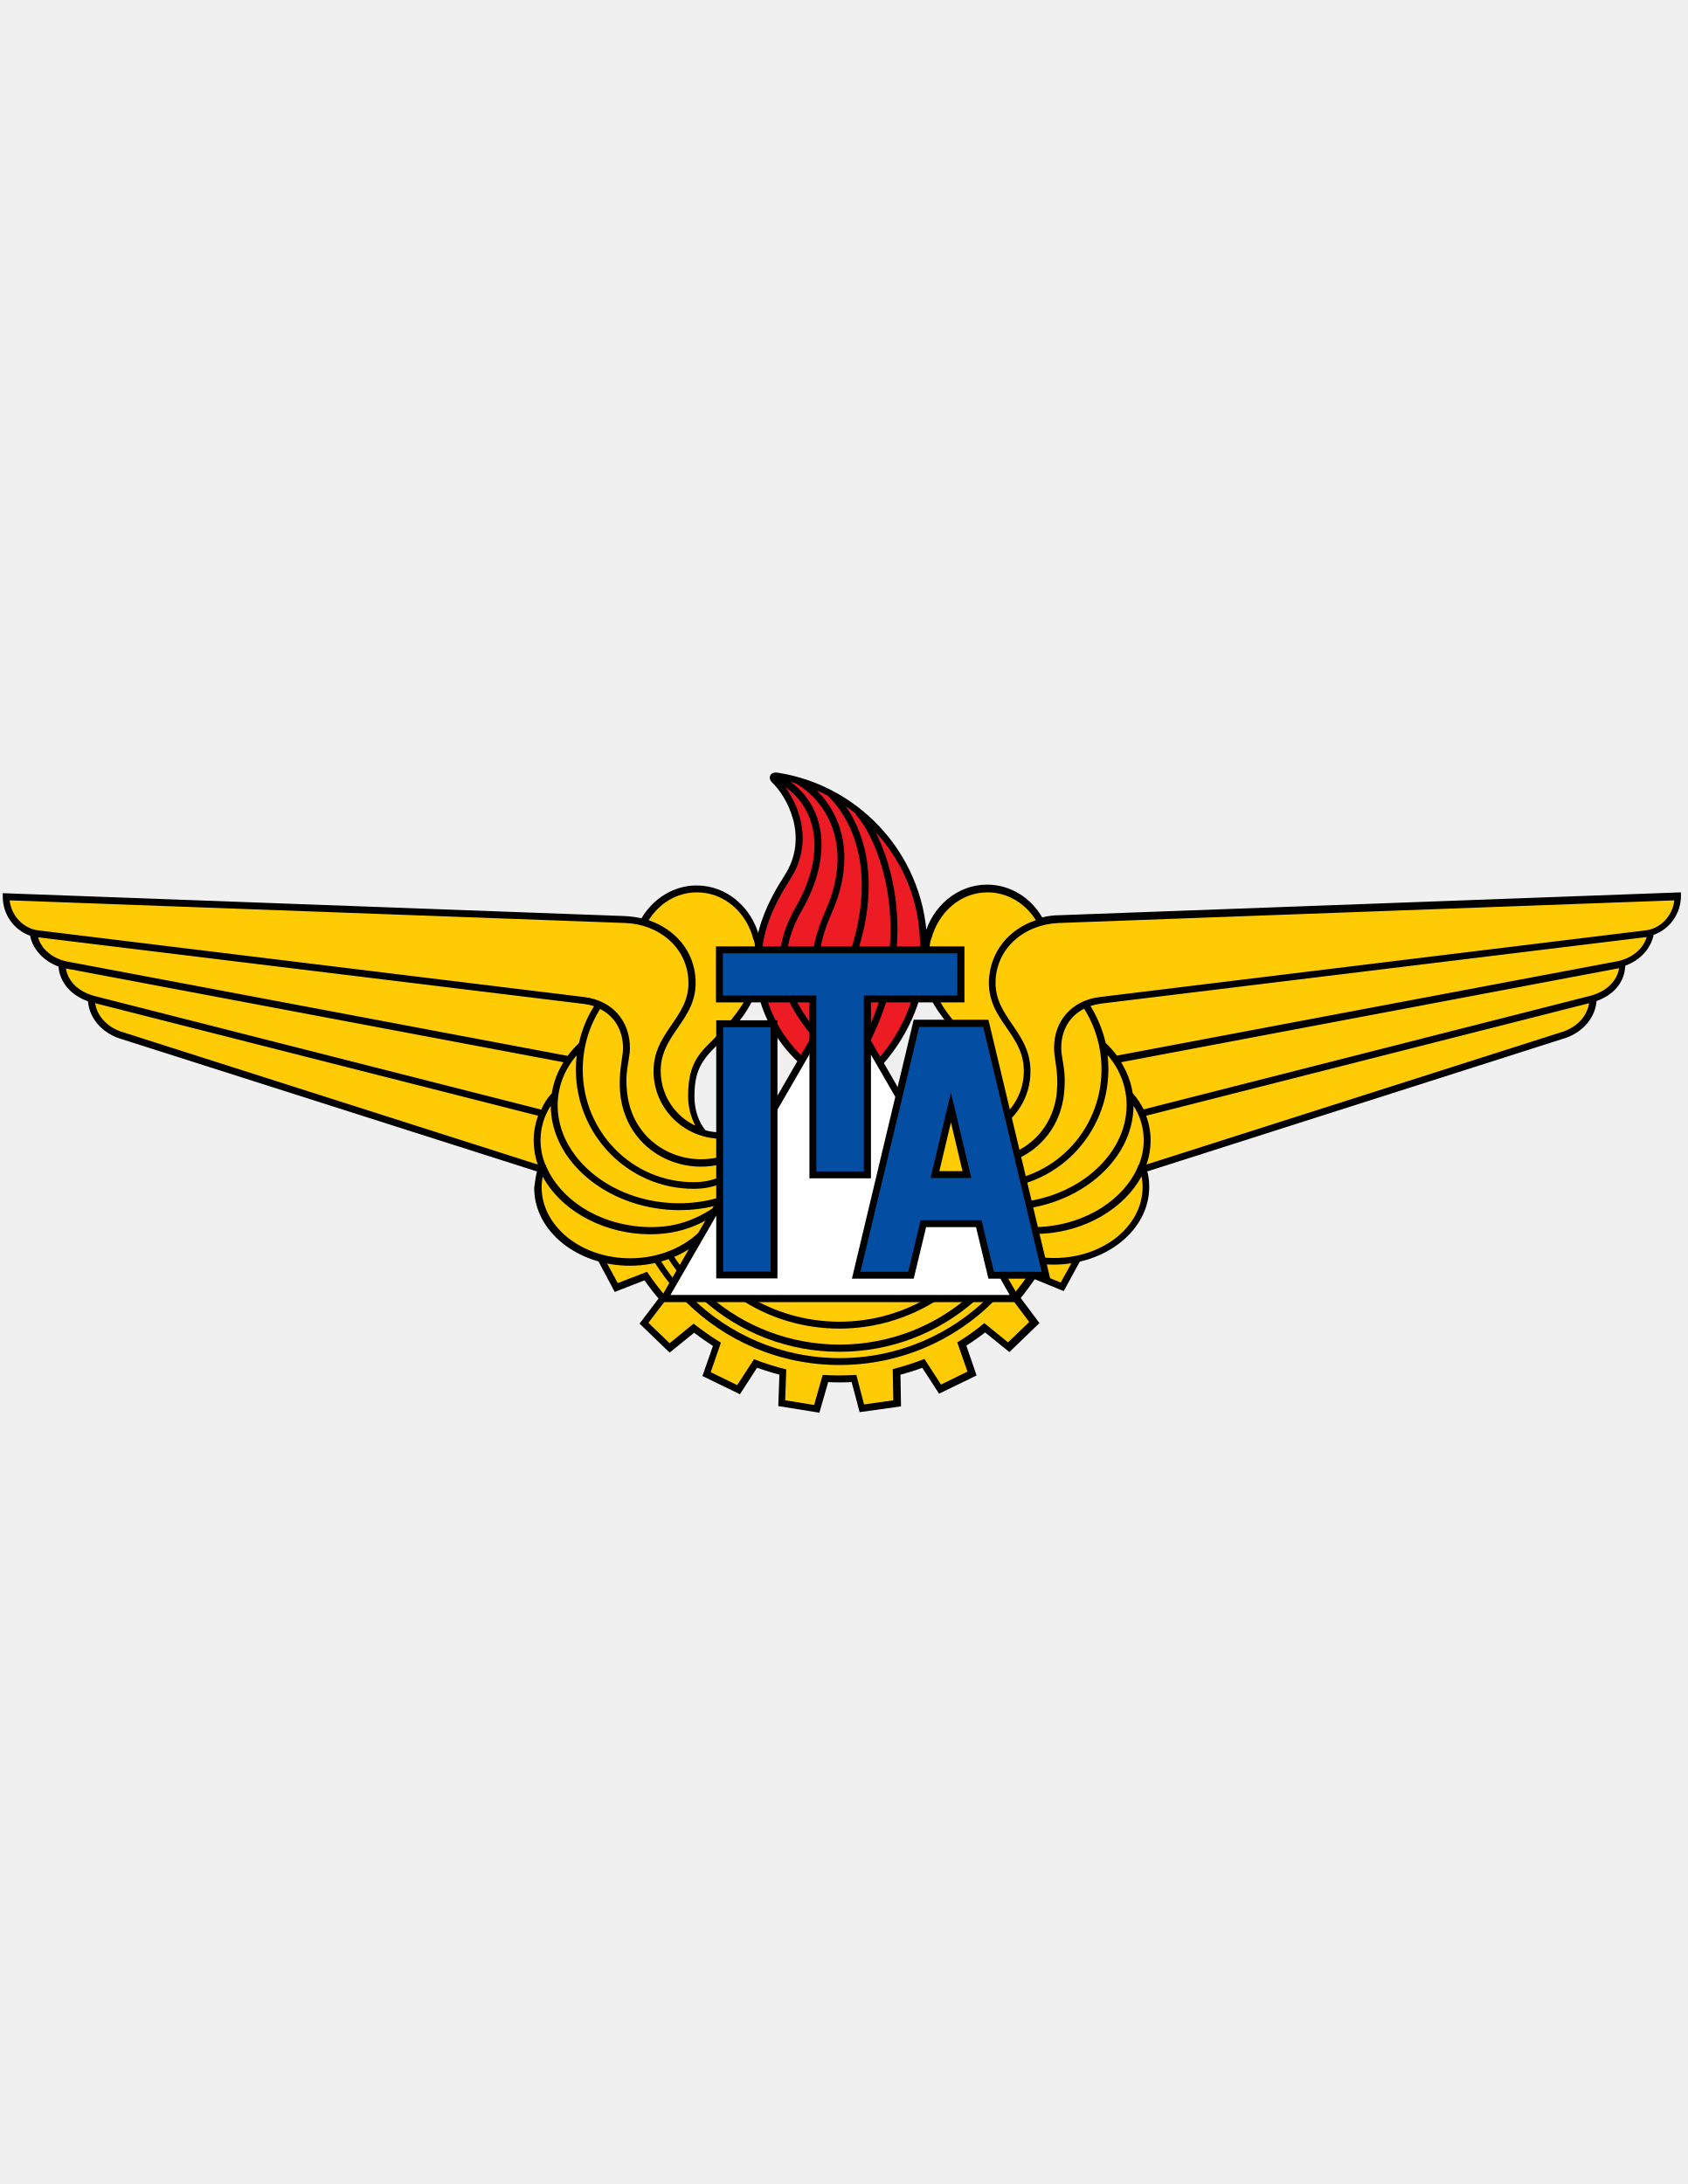
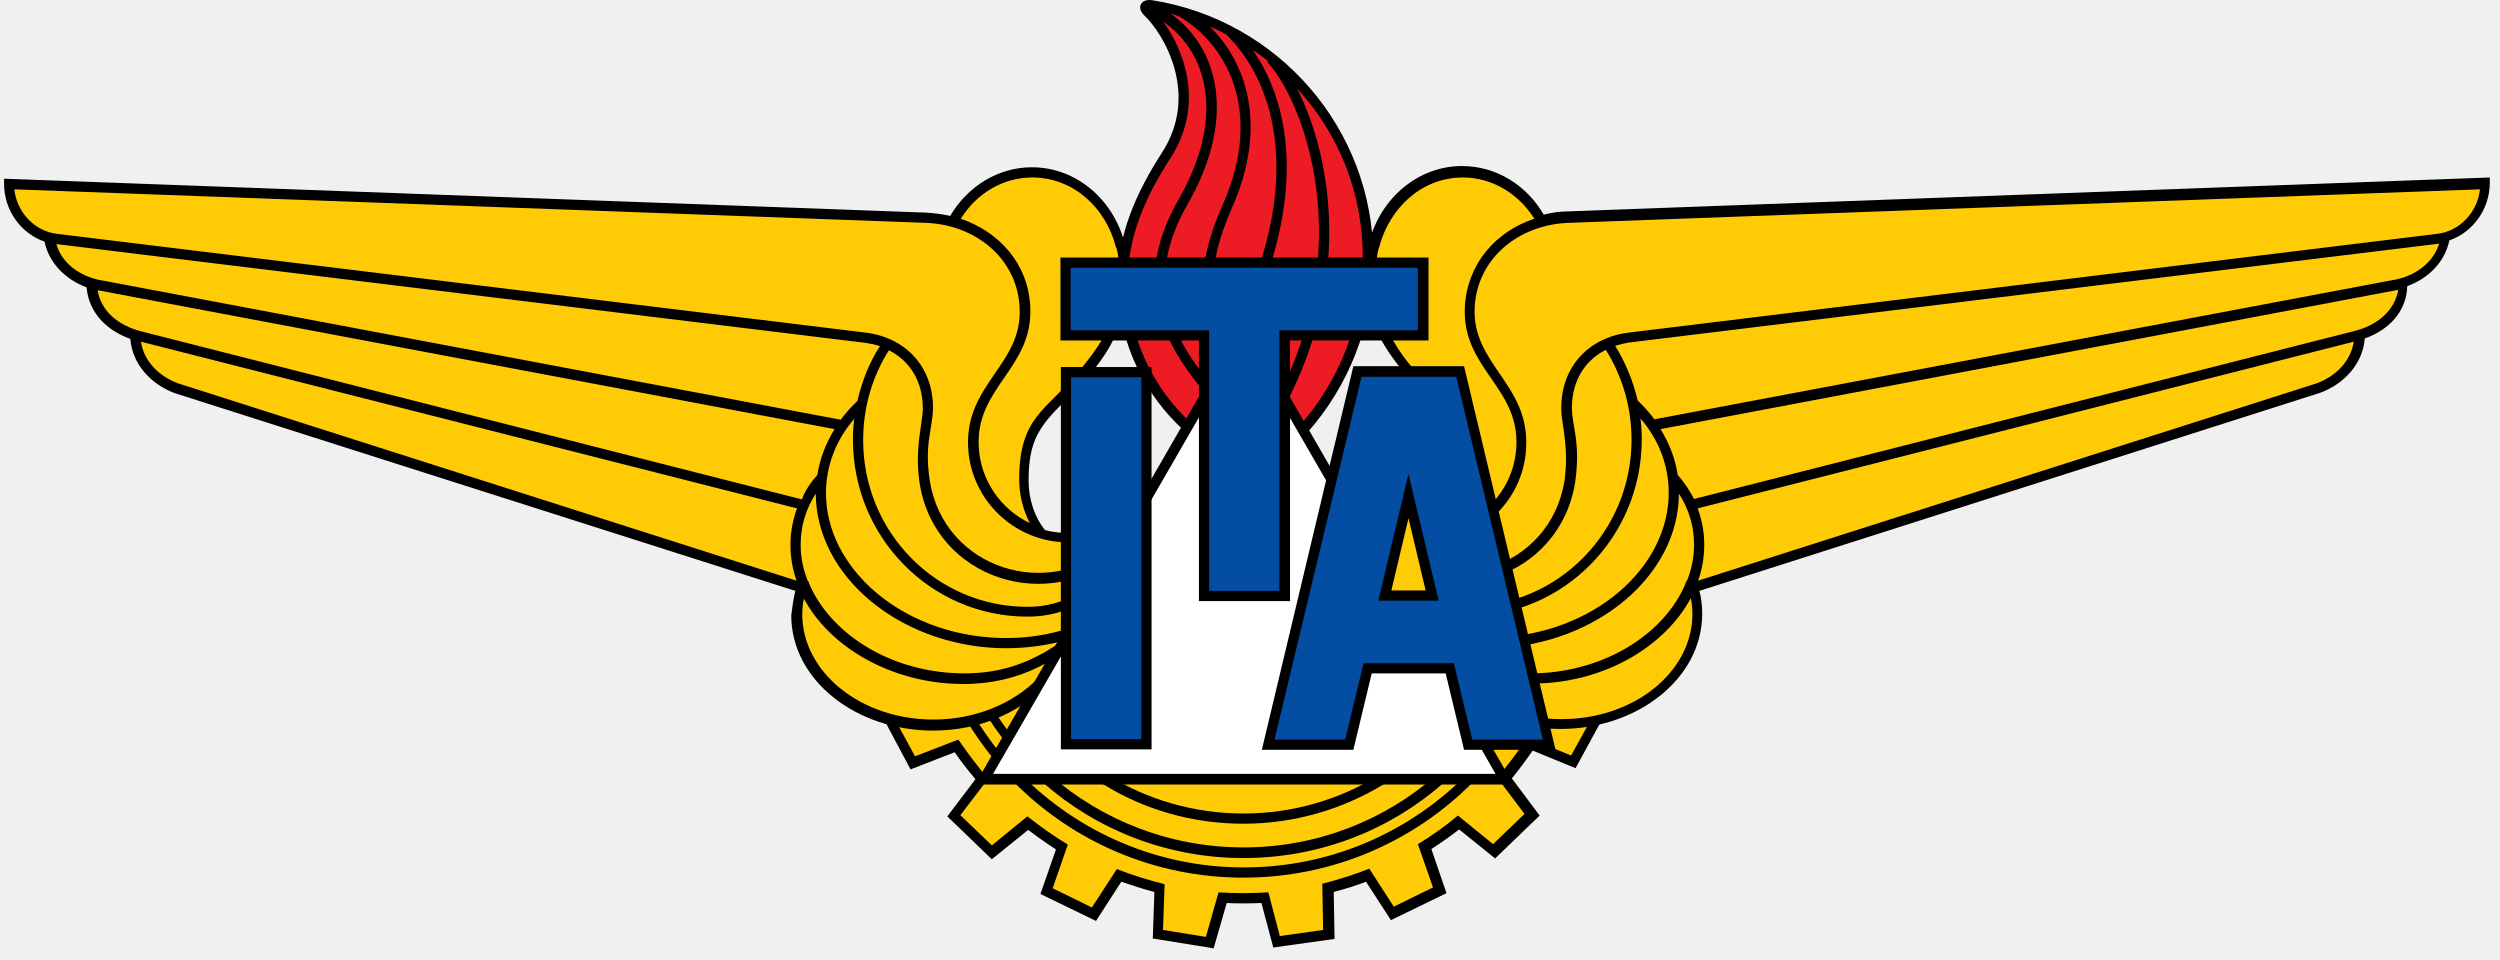
- <svg xmlns="http://www.w3.org/2000/svg" version="1.1" id="Layer_1" x="0px" y="0px" viewBox="0 0 612 792" style="enable-background:new 0 0 612 792;" xml:space="preserve">
-   <style type="text/css">
+ <svg xmlns="http://www.w3.org/2000/svg" version="1.1" id="Layer_1" x="0px" y="0px" viewBox="0 0 612 235" xml:space="preserve" width="612" height="235">
+   <defs id="defs55" />
+   <style type="text/css" id="style2">
	.st0{fill:#ED1C24;}
	.st1{fill:#FFCB05;}
	.st2{fill:#FFFFFF;}
	.st3{fill:#034EA2;}
</style>
-   <g>
-     <path class="st0" d="M290.9,384.5c-9.4-8.5-15.5-20.7-15.9-34.3c-0.4-12.1,3.6-23.3,10.6-32.1c2.7-3.4,4.6-10.1,4.4-15.9   c-0.3-7.7-3.7-14.6-9-19.4c-0.9-0.9-0.7-1.7,1-1.5c30.1,4.7,53.1,30.7,53.1,62.1c0,16-6,30.6-15.9,41.7   C307.6,398,291.3,384.8,290.9,384.5L290.9,384.5z" />
-     <path d="M286.6,283.5c11.9,8.5,16.1,25.8,4.1,46.7c-10,17.5-5.4,30.8,6.1,44.4c1.3,1.5,3.4,3.7,5.4,6.1c-9.7-25.2-9.7-35-2.8-50.6   c10.3-23.4,0.2-39.6-10.7-45.9C288,283.9,287.3,283.7,286.6,283.5L286.6,283.5z M307.4,386.8c27.2-41.8,12.2-81.3,2.9-91.4l0.2-0.2   c-1.2-1-2.5-1.9-3.8-2.8c9.1,13.1,12.7,34.5,0.4,63l-2.3-1c13.9-32.2,6.8-54.6-4.6-65.8c-1.3-0.7-2.6-1.4-4-1.9   c8.9,8.7,14.3,24.2,5.4,44.3C294.6,347.1,295,356.3,307.4,386.8L307.4,386.8z M317.5,301.8c8.8,17.2,15.4,52.4-9.6,88.7l-1-0.7h-2   c0-3.2-7.6-10.8-10-13.6c-12.2-14.4-16.9-28.8-6.4-47.2c11.6-20.2,7.1-36.1-3.8-43.6c5.2,7,10.3,20.4,1.8,33.5   c-6,9.3-10.8,19.6-10.4,31.3c0.5,13.3,6.4,25.2,15.5,33.5l-1.7,1.9c-9.6-8.7-15.9-21.2-16.3-35.2c-0.4-12.5,4.7-23.3,10.8-32.8   c9.3-14.3,0.6-29.1-4.4-33.8c-1.8-1.8-0.7-4,2-3.6c30.7,4.8,54.2,31.3,54.2,63.3c0,16.3-6.1,31.2-16.2,42.6l-1.9-1.7   c9.7-10.9,15.5-25.2,15.5-40.9C333.7,327.3,327.6,312.7,317.5,301.8L317.5,301.8z" />
-     <path class="st1" d="M391.4,455.4l-6.2,11.3l-10.4-4.2c-1.9,2.9-4,5.7-6.3,8.3l6.8,9l-9.3,9l-8.7-7.1c-2.7,2.1-5.4,4.1-8.3,5.9   l3.7,10.7l-11.6,5.7l-6.1-9.4c-3.2,1.2-6.4,2.3-9.7,3.1l0.2,11.4l-12.8,1.8l-2.9-10.8c-1.8,0.1-3.6,0.2-5.5,0.2   c-1.7,0-3.3,0-4.9-0.1l-3.1,11l-12.7-2l0.4-11.3c-3.4-0.8-6.7-1.9-9.9-3.1l-6.1,9.5l-11.6-5.6l3.7-10.8c-2.9-1.8-5.7-3.7-8.3-5.9   L243,489l-9.3-9l6.8-9c-2.2-2.6-4.3-5.3-6.2-8.1l-10.7,4.1l-6.1-11.4l16.8-23.7l139.5-0.2L391.4,455.4L391.4,455.4z" />
-     <path class="st1" d="M335.6,346.5c0-3.3,0.3-5.3,0.8-6.5c2.6-10.2,11.3-17.6,21.5-17.6c8.3,0,15.5,4.9,19.4,12.1   c2.1-0.6,4.4-0.9,6.7-1l224.3-8.2c0,6.3-4.5,11.9-10.4,13.2l0.6,0c-0.9,5.8-5.6,10-11.6,11.4l-1.2,0.2c1.6-0.2,2.4-0.3,2.4-0.3   c-0.2,6.3-4.9,10.7-11,12.5c0.2,0,0.3,0,0.3,0c-0.1,5.9-4.3,10.8-10.1,13L414.5,424c0.6,2.1,1,4.2,1,6.5c0,14.9-15,26.9-33.4,26.9   c-10.7,0-20.3-4.1-26.4-10.4c-6.1-5.9-12.8-7.7-20.1-5.5v-32.4l0-0.7c0.6-0.2,1.7,0,3.5,0.9c2.7,1.3,5.7,2.1,8.9,2.3   c2.6,0.1,5.1-0.2,7.5-0.8c2.8-3.3,4.5-8,4.5-13.3c0-14.8-7-16.8-14.2-25.5c-7.4-9-10.1-14.4-10.2-25.2L335.6,346.5L335.6,346.5z" />
-     <path d="M358.7,408.2c7-3.4,12.1-10.4,12.5-18.7c0.8-14.6-13.4-19.1-12.6-34.3c0.6-10.5,7.6-18.4,17-21.5   c-3.8-6.1-10.3-10.1-17.5-10.1c-10.1,0-17.9,7.5-20.4,16.8c-0.7,1.6-0.8,4.6-0.8,6.1l0,0.3c0.1,13.7,6,21,15,29.9   c6.6,6.5,9.3,10.8,9.3,20.8C361.2,401.5,360.3,405.2,358.7,408.2L358.7,408.2z M347.9,412.9c-4.8-0.3-6.8-1.8-11-3.1l0,1.9   c0.5,0.6,1,1.4,1.6,1.9c15.2,13.5,41,6,44.5-15.8c0.7-5.3,0.3-9.2-0.5-14.3c-0.2-1.2-0.3-2.3-0.3-3.5c0-9.9,6.5-17.1,16.3-18.4   l198.1-24.2c5.5-0.6,9.9-5.3,10.5-10.9l-223,8.2c-12.3,0.4-22.5,8.7-23.1,20.7c-0.7,14,13.4,18.7,12.6,34.3   C373,403.2,361.4,413.6,347.9,412.9L347.9,412.9z M415.7,422.3L567.1,374c4.9-1.8,8.4-5.6,9.1-10.2l-160.6,40.8   c1,2.8,1.6,5.7,1.6,8.9C417.2,416.5,416.7,419.5,415.7,422.3L415.7,422.3z M578.9,363c-0.5,6.2-5,11.1-10.9,13.3L416,424.8   c0.5,1.8,0.7,3.7,0.7,5.6c0,15.8-15.8,28.2-34.7,28.2c-11,0-20.9-4.2-27.3-10.8c-6.3-6.1-12.2-7.2-20.5-4.7l0-30.7l0-5   c2.1-0.7,3.2-0.3,5.3,0.7c2.5,1.2,5.4,2,8.4,2.1c2.3,0.1,4.6-0.1,6.7-0.7c2.4-3,4-7.4,4-12.2c0-14.2-6.4-15.7-13.9-24.7   c-7.6-9.2-10.4-14.9-10.4-26l0-0.3c0-3.2,0.3-5.5,0.9-7c2.8-10.6,11.9-18.5,22.7-18.5c8.5,0,15.9,4.8,20,11.9c1.9-0.5,4-0.8,6-0.8   l225.6-8.3v1.3c0,6.4-4.1,12.1-9.9,14.1c-1.1,5.3-5.1,9.3-10.3,11.2C589.1,356.6,584.6,361,578.9,363L578.9,363z M411,401   c-0.1,20.1-20.2,36.8-44.5,37.8c-5.6,0.2-10.9-0.4-15.8-1.7c7.7,5.4,15.8,8.5,27,7.8c16.2-1,29.8-10,34.8-21.6l0.2-0.4l-0.1-0.3   l0.3-0.1c1.2-2.9,1.8-5.9,1.8-9C414.7,408.9,413.4,404.7,411,401L411,401z M406.5,385.2c2.1,3.4,3.6,7.2,4.2,11.2   c1.6,1.8,2.9,3.8,4,5.9l161.6-41.1c5.7-1.4,9.9-5,10.8-10.1L406.5,385.2L406.5,385.2z M395.4,364.8c2.5,4.1,4.4,8.6,5.5,13.4   c1.5,1.4,2.9,3,4.1,4.6l181.9-34.3c5-1.2,8.9-4.4,10.2-8.7l-198.3,24.2C397.6,364.2,396.5,364.5,395.4,364.8L395.4,364.8z    M343.8,424.2c7.4,3.5,10.9,4.4,15.4,4.4c22.2,0,40.2-18.3,40.2-40.8c0-8.1-2.3-15.6-6.3-22c-5.2,2.6-8.3,7.7-8.3,14.2   c0,2.3,0.6,4.6,0.9,6.9c0.4,2.8,0.6,6.4-0.1,11.3c-3.8,23.8-32.1,32.2-48.6,17.4l0,24.4c7.2-1.6,13.8,0.5,19.7,6.2   c5.9,6.1,15.1,10,25.5,10c18,0,32.1-11.7,32.1-25.7c0-1.3-0.1-2.6-0.4-3.9c-6.2,11.5-20.1,19.9-35.9,20.8   c-15.1,0.9-24.9-4.7-34.8-13.1c-1-0.5-2-1-2.9-1.5l1.2-2.2c7,3.9,15.6,6,25,5.6c23.5-0.9,42-17,42-35.4c0-6.8-2.5-13.1-6.9-18.2   c0.2,1.7,0.3,3.4,0.3,5.1c0,23.9-19.1,43.3-42.7,43.3c-5,0-8.9-1-16.5-4.6L343.8,424.2L343.8,424.2z" />
-     <path class="st1" d="M275.1,346.5c0-3.3-0.3-5.3-0.8-6.5c-2.6-10.2-11.3-17.6-21.5-17.6c-8.3,0-15.5,4.9-19.4,12.1   c-2.1-0.6-4.4-0.9-6.7-1L2.3,325.2c0,6.3,4.5,11.9,10.4,13.2l-0.6,0c0.9,5.8,5.6,10,11.6,11.4l1.2,0.2c-1.6-0.2-2.4-0.3-2.4-0.3   c0.2,6.3,4.9,10.7,11,12.5c-0.2,0-0.3,0-0.3,0c0.1,5.9,4.3,10.8,10.1,13L196.2,424c-0.6,2.1-1,4.2-1,6.5c0,14.9,15,26.9,33.4,26.9   c10.7,0,20.3-4.1,26.4-10.4c6.1-5.9,12.8-7.7,20.1-5.5v-32.4l0-0.7c-0.6-0.2-1.7,0-3.5,0.9c-2.7,1.3-5.7,2.1-8.9,2.3   c-2.6,0.1-5.1-0.2-7.5-0.8c-2.8-3.3-4.5-8-4.5-13.3c0-14.8,7-16.8,14.2-25.5c7.4-9,10.1-14.4,10.2-25.2L275.1,346.5L275.1,346.5z" />
-     <path d="M262.8,412.9c-13.5,0.7-25.1-9.7-25.8-23.2c-0.8-15.6,13.4-20.3,12.6-34.3c-0.6-12-10.8-20.3-23.1-20.7l-223-8.2   c0.6,5.6,5,10.3,10.5,10.9l198.1,24.2c9.8,1.3,16.3,8.5,16.3,18.4c0,2.4-0.6,4.8-0.9,7.2c-0.4,2.6-0.6,5.9,0.1,10.6   c3.5,21.8,29.3,29.4,44.5,15.8c0,0,0.2-0.1,0.4-0.4c0.3-0.3,0.7-0.8,1.2-1.5l0-1.9C269.7,411.1,267.6,412.6,262.8,412.9   L262.8,412.9z M235.2,333.7c9.4,3.2,16.5,11,17,21.5c0.8,15.1-13.4,19.7-12.6,34.3c0.4,8.3,5.5,15.4,12.5,18.7   c-1.6-3.1-2.6-6.8-2.6-10.7c0-15.3,6.6-16.8,14.5-26.3c7.3-8.8,9.8-14,9.9-24.4l0-0.3c0-1.5,0-4.5-0.8-6.1   c-2.4-9.3-10.3-16.8-20.4-16.8C245.4,323.6,239,327.6,235.2,333.7L235.2,333.7z M194.7,424.8L42.8,376.4   c-5.9-2.2-10.4-7.1-10.9-13.3c-5.7-2-10.2-6.4-10.7-12.6c-5.1-1.9-9.2-5.9-10.3-11.2c-5.8-2-9.9-7.7-9.9-14.1v-1.3l225.6,8.3   c2.1,0.1,4.1,0.4,6,0.8c4.2-7.1,11.6-11.9,20-11.9c10.9,0,19.9,7.9,22.7,18.5c0.6,1.5,0.9,3.7,0.9,7l0,0.3   c-0.1,14.4-6.2,22.3-15.8,31.7c-6.1,6-8.6,9.7-8.6,19.1c0,4.8,1.5,9.1,4,12.2c2.1,0.6,4.4,0.8,6.7,0.7c3-0.2,5.8-0.9,8.4-2.1   c2.1-1,3.1-1.4,5.3-0.7l0,5l0,30.7c-8.2-2.5-14.1-1.5-20.5,4.7c-6.4,6.6-16.2,10.8-27.3,10.8c-18.9,0-34.7-12.4-34.7-28.2   C194,428.6,194.2,426.7,194.7,424.8L194.7,424.8z M34.5,363.8c0.7,4.6,4.2,8.4,9.1,10.2L195,422.3c-1-2.8-1.5-5.8-1.5-8.8   c0-3.1,0.6-6.1,1.6-8.9L34.5,363.8L34.5,363.8z M200.1,396.4c0.6-4,2.1-7.8,4.2-11.2l-180.4-34c0.8,5.1,5.1,8.7,10.8,10.1   l161.6,41.1C197.1,400.2,198.5,398.2,200.1,396.4L200.1,396.4z M260,437.1c-4.9,1.3-10.3,1.9-15.8,1.7c-24.3-1-44.4-17.7-44.5-37.8   c-2.4,3.7-3.7,7.9-3.7,12.5c0,3.1,0.6,6.1,1.8,9l0.3,0.1l-0.1,0.3l0.2,0.4c5.1,11.6,18.6,20.6,34.9,21.6   C244.2,445.6,252.3,442.5,260,437.1L260,437.1z M209.9,378.3c1.1-4.8,2.9-9.4,5.5-13.4c-1.1-0.4-2.2-0.6-3.4-0.8L13.8,339.9   c1.2,4.3,5.1,7.5,10.1,8.7l181.9,34.3C207,381.3,208.4,379.7,209.9,378.3L209.9,378.3z M268,426.5c-7.6,3.6-11.4,4.6-16.5,4.6   c-23.6,0-42.7-19.4-42.7-43.3c0-1.7,0.1-3.4,0.3-5.1c-4.4,5.1-6.9,11.4-6.9,18.2c0,18.4,18.6,34.5,42,35.4c9.4,0.4,18.1-1.8,25-5.6   l1.2,2.2c-0.9,0.5-1.9,1-2.9,1.5c-9.9,8.4-19.7,14-34.8,13.1c-15.9-1-29.8-9.4-35.9-20.8c-0.3,1.3-0.4,2.6-0.4,3.9   c0,13.9,14.1,25.7,32.1,25.7c10.4,0,19.6-4,25.5-10c5.9-5.7,12.5-7.9,19.7-6.2l0-24.4c-16.6,14.8-44.9,6.5-48.6-17.4   c-0.8-5.5-0.3-9.7,0.5-15.1c0.2-1.1,0.3-2.1,0.3-3.1c0-6.5-3.1-11.6-8.3-14.2c-4,6.3-6.3,13.9-6.3,22c0,22.6,18,40.8,40.2,40.8   c4.5,0,8-0.8,15.4-4.4L268,426.5L268,426.5z" />
-     <path d="M384.6,465.1l4.6-8.3l3.2-0.9l-6.7,12.3l-10.5-4.3c-1.6,2.3-3.3,4.6-5.1,6.8l6.8,9.1L366,490.3l-8.8-7.1   c-2.2,1.7-4.5,3.3-6.8,4.8l3.7,10.8l-13.6,6.6l-6.1-9.4c-2.6,1-5.2,1.8-7.9,2.5l0.2,11.5l-15,2.1l-2.9-10.9c-1.5,0.1-3,0.1-4.5,0.1   c-1.3,0-2.7,0-4-0.1l-3.2,11.1l-14.9-2.4l0.4-11.4c-2.8-0.7-5.4-1.6-8.1-2.5l-6.2,9.6l-13.6-6.6l3.8-10.9c-2.3-1.5-4.6-3.1-6.8-4.8   l-8.9,7.2l-10.9-10.5l6.9-9.1c-1.8-2.1-3.5-4.3-5.1-6.6l-10.8,4.2l-6.6-12.4l2.7,0l5,9.2l10.6-4.1c2.3,3.4,4.7,6.5,7.3,9.6   l-6.8,8.9l7.7,7.4l8.7-7.1c3.2,2.5,6.4,4.8,9.9,6.9l-3.7,10.7l9.6,4.7l6.1-9.4c3.8,1.5,7.7,2.7,11.7,3.7l-0.4,11.2l10.5,1.7   l3.1-10.9c1.9,0.1,3.9,0.2,5.8,0.2c2.1,0,4.3-0.1,6.4-0.2l2.8,10.7l10.6-1.5l-0.2-11.3c3.9-1,7.7-2.2,11.5-3.7l6,9.3l9.6-4.7   l-3.7-10.6c3.5-2.1,6.7-4.4,9.8-7l8.6,7l7.7-7.4l-6.7-8.9c2.7-3.1,5.1-6.3,7.4-9.8L384.6,465.1L384.6,465.1z" />
-     <path d="M338.8,472.1c-10,6.1-21.8,9.7-34.4,9.7c-12.6,0-24.4-3.5-34.4-9.7l1.3-2.1c9.6,5.9,21,9.3,33.1,9.3   c12.1,0,23.4-3.4,33.1-9.3L338.8,472.1L338.8,472.1z" />
-     <path d="M243.1,465.8c-2.4-3-4.6-6.1-6.6-9.4l1.9-1.1c1.9,3.2,4.1,6.3,6.4,9.2L243.1,465.8L243.1,465.8z" />
-     <path d="M353.4,471.8c-13.1,11.5-30.2,18.4-49,18.4c-18.7,0-35.9-6.9-49-18.4l1.7-1.9c12.6,11,29.2,17.7,47.3,17.7   c18.1,0,34.7-6.7,47.3-17.8L353.4,471.8L353.4,471.8z" />
-     <path d="M245.6,461.1c-1.4-1.8-2.7-3.7-4-5.7l1.8-1.2c1.2,1.9,2.5,3.7,3.8,5.5L245.6,461.1L245.6,461.1z" />
-     <path d="M360.5,471.7c-14.3,14.4-34.2,23.3-56.1,23.3c-21.8,0-41.6-8.8-55.9-23.1l1.8-1.8c13.9,13.8,33,22.4,54.2,22.4   c21.2,0,40.4-8.6,54.3-22.5L360.5,471.7L360.5,471.7z" />
-     <polygon points="238.7,472.2 304.6,358 370.5,472.2 238.7,472.2  " />
-     <polygon class="st2" points="243.1,469.6 304.6,363.1 350.1,441.8 359.9,441.8 359.9,458.7 366.1,469.6 243.1,469.6  " />
-     <polygon class="st3" points="330.3,462.4 310.4,462.4 332.2,371.1 357.4,371.1 379.1,462.4 359.3,462.4 354.8,443.7 334.7,443.7    330.3,462.4  " />
-     <polygon class="st1" points="339,425.9 350.6,425.9 344.8,401.5 339,425.9  " />
-     <path d="M349,424.7l-4.2-17.7l-4.2,17.7H349L349,424.7z M352.2,427.2h-14.8l7.4-31L352.2,427.2L352.2,427.2z" />
-     <path d="M308.9,463.7l22.4-93.9h27.1l22.4,93.9h-22.4l-4.5-18.7h-18.1l-4.5,18.7H308.9L308.9,463.7z M312,461.2h17.3l4.5-18.7h22.1   l4.5,18.7h17.3l-21.2-88.8h-23.2L312,461.2L312,461.2z" />
-     <polygon class="st3" points="260.8,362.3 260.8,344.5 348.4,344.5 348.4,362.3 314.5,362.3 314.5,426 294.7,426 294.7,362.3    260.8,362.3  " />
-     <path d="M259.6,343.2h90.1v20.3h-33.9v63.8h-22.3v-63.8h-33.9V343.2L259.6,343.2z M262.1,345.7V361H296v63.8h17.2V361h33.9v-15.3   H262.1L262.1,345.7z" />
-     <polygon class="st3" points="261,371.2 261,462.3 280.7,462.3 280.7,371.2 261,371.2  " />
-     <path d="M262.2,461.1h17.2v-88.6h-17.2V461.1L262.2,461.1z M259.7,463.6v-93.6h22.2v93.6H259.7L259.7,463.6z" />
+   <g id="g50" transform="translate(0,-280.1524)">
+     <path class="st0" d="m 290.9,384.5 c -9.4,-8.5 -15.5,-20.7 -15.9,-34.3 -0.4,-12.1 3.6,-23.3 10.6,-32.1 2.7,-3.4 4.6,-10.1 4.4,-15.9 -0.3,-7.7 -3.7,-14.6 -9,-19.4 -0.9,-0.9 -0.7,-1.7 1,-1.5 30.1,4.7 53.1,30.7 53.1,62.1 0,16 -6,30.6 -15.9,41.7 -11.6,12.9 -27.9,-0.3 -28.3,-0.6 z" id="path4" />
+     <path d="m 286.6,283.5 c 11.9,8.5 16.1,25.8 4.1,46.7 -10,17.5 -5.4,30.8 6.1,44.4 1.3,1.5 3.4,3.7 5.4,6.1 -9.7,-25.2 -9.7,-35 -2.8,-50.6 10.3,-23.4 0.2,-39.6 -10.7,-45.9 -0.7,-0.3 -1.4,-0.5 -2.1,-0.7 z m 20.8,103.3 c 27.2,-41.8 12.2,-81.3 2.9,-91.4 l 0.2,-0.2 c -1.2,-1 -2.5,-1.9 -3.8,-2.8 9.1,13.1 12.7,34.5 0.4,63 l -2.3,-1 c 13.9,-32.2 6.8,-54.6 -4.6,-65.8 -1.3,-0.7 -2.6,-1.4 -4,-1.9 8.9,8.7 14.3,24.2 5.4,44.3 -7,16.1 -6.6,25.3 5.8,55.8 z m 10.1,-85 c 8.8,17.2 15.4,52.4 -9.6,88.7 l -1,-0.7 h -2 c 0,-3.2 -7.6,-10.8 -10,-13.6 -12.2,-14.4 -16.9,-28.8 -6.4,-47.2 11.6,-20.2 7.1,-36.1 -3.8,-43.6 5.2,7 10.3,20.4 1.8,33.5 -6,9.3 -10.8,19.6 -10.4,31.3 0.5,13.3 6.4,25.2 15.5,33.5 l -1.7,1.9 c -9.6,-8.7 -15.9,-21.2 -16.3,-35.2 -0.4,-12.5 4.7,-23.3 10.8,-32.8 9.3,-14.3 0.6,-29.1 -4.4,-33.8 -1.8,-1.8 -0.7,-4 2,-3.6 30.7,4.8 54.2,31.3 54.2,63.3 0,16.3 -6.1,31.2 -16.2,42.6 l -1.9,-1.7 c 9.7,-10.9 15.5,-25.2 15.5,-40.9 0.1,-16.2 -6,-30.8 -16.1,-41.7 z" id="path6" />
+     <path class="st1" d="m 391.4,455.4 -6.2,11.3 -10.4,-4.2 c -1.9,2.9 -4,5.7 -6.3,8.3 l 6.8,9 -9.3,9 -8.7,-7.1 c -2.7,2.1 -5.4,4.1 -8.3,5.9 l 3.7,10.7 -11.6,5.7 -6.1,-9.4 c -3.2,1.2 -6.4,2.3 -9.7,3.1 l 0.2,11.4 -12.8,1.8 -2.9,-10.8 c -1.8,0.1 -3.6,0.2 -5.5,0.2 -1.7,0 -3.3,0 -4.9,-0.1 l -3.1,11 -12.7,-2 0.4,-11.3 c -3.4,-0.8 -6.7,-1.9 -9.9,-3.1 l -6.1,9.5 -11.6,-5.6 3.7,-10.8 c -2.9,-1.8 -5.7,-3.7 -8.3,-5.9 l -8.8,7 -9.3,-9 6.8,-9 c -2.2,-2.6 -4.3,-5.3 -6.2,-8.1 l -10.7,4.1 -6.1,-11.4 16.8,-23.7 139.5,-0.2 z" id="path8" />
+     <path class="st1" d="m 335.6,346.5 c 0,-3.3 0.3,-5.3 0.8,-6.5 2.6,-10.2 11.3,-17.6 21.5,-17.6 8.3,0 15.5,4.9 19.4,12.1 2.1,-0.6 4.4,-0.9 6.7,-1 l 224.3,-8.2 c 0,6.3 -4.5,11.9 -10.4,13.2 h 0.6 c -0.9,5.8 -5.6,10 -11.6,11.4 l -1.2,0.2 c 1.6,-0.2 2.4,-0.3 2.4,-0.3 -0.2,6.3 -4.9,10.7 -11,12.5 0.2,0 0.3,0 0.3,0 -0.1,5.9 -4.3,10.8 -10.1,13 L 414.5,424 c 0.6,2.1 1,4.2 1,6.5 0,14.9 -15,26.9 -33.4,26.9 -10.7,0 -20.3,-4.1 -26.4,-10.4 -6.1,-5.9 -12.8,-7.7 -20.1,-5.5 v -32.4 -0.7 c 0.6,-0.2 1.7,0 3.5,0.9 2.7,1.3 5.7,2.1 8.9,2.3 2.6,0.1 5.1,-0.2 7.5,-0.8 2.8,-3.3 4.5,-8 4.5,-13.3 0,-14.8 -7,-16.8 -14.2,-25.5 -7.4,-9 -10.1,-14.4 -10.2,-25.2 z" id="path10" />
+     <path d="m 358.7,408.2 c 7,-3.4 12.1,-10.4 12.5,-18.7 0.8,-14.6 -13.4,-19.1 -12.6,-34.3 0.6,-10.5 7.6,-18.4 17,-21.5 -3.8,-6.1 -10.3,-10.1 -17.5,-10.1 -10.1,0 -17.9,7.5 -20.4,16.8 -0.7,1.6 -0.8,4.6 -0.8,6.1 v 0.3 c 0.1,13.7 6,21 15,29.9 6.6,6.5 9.3,10.8 9.3,20.8 0,4 -0.9,7.7 -2.5,10.7 z m -10.8,4.7 c -4.8,-0.3 -6.8,-1.8 -11,-3.1 v 1.9 c 0.5,0.6 1,1.4 1.6,1.9 15.2,13.5 41,6 44.5,-15.8 0.7,-5.3 0.3,-9.2 -0.5,-14.3 -0.2,-1.2 -0.3,-2.3 -0.3,-3.5 0,-9.9 6.5,-17.1 16.3,-18.4 l 198.1,-24.2 c 5.5,-0.6 9.9,-5.3 10.5,-10.9 l -223,8.2 c -12.3,0.4 -22.5,8.7 -23.1,20.7 -0.7,14 13.4,18.7 12.6,34.3 -0.6,13.5 -12.2,23.9 -25.7,23.2 z m 67.8,9.4 151.4,-48.3 c 4.9,-1.8 8.4,-5.6 9.1,-10.2 l -160.6,40.8 c 1,2.8 1.6,5.7 1.6,8.9 0,3 -0.5,6 -1.5,8.8 z M 578.9,363 c -0.5,6.2 -5,11.1 -10.9,13.3 l -152,48.5 c 0.5,1.8 0.7,3.7 0.7,5.6 0,15.8 -15.8,28.2 -34.7,28.2 -11,0 -20.9,-4.2 -27.3,-10.8 -6.3,-6.1 -12.2,-7.2 -20.5,-4.7 v -30.7 -5 c 2.1,-0.7 3.2,-0.3 5.3,0.7 2.5,1.2 5.4,2 8.4,2.1 2.3,0.1 4.6,-0.1 6.7,-0.7 2.4,-3 4,-7.4 4,-12.2 0,-14.2 -6.4,-15.7 -13.9,-24.7 -7.6,-9.2 -10.4,-14.9 -10.4,-26 v -0.3 c 0,-3.2 0.3,-5.5 0.9,-7 2.8,-10.6 11.9,-18.5 22.7,-18.5 8.5,0 15.9,4.8 20,11.9 1.9,-0.5 4,-0.8 6,-0.8 l 225.6,-8.3 v 1.3 c 0,6.4 -4.1,12.1 -9.9,14.1 -1.1,5.3 -5.1,9.3 -10.3,11.2 -0.2,6.4 -4.7,10.8 -10.4,12.8 z M 411,401 c -0.1,20.1 -20.2,36.8 -44.5,37.8 -5.6,0.2 -10.9,-0.4 -15.8,-1.7 7.7,5.4 15.8,8.5 27,7.8 16.2,-1 29.8,-10 34.8,-21.6 l 0.2,-0.4 -0.1,-0.3 0.3,-0.1 c 1.2,-2.9 1.8,-5.9 1.8,-9 0,-4.6 -1.3,-8.8 -3.7,-12.5 z m -4.5,-15.8 c 2.1,3.4 3.6,7.2 4.2,11.2 1.6,1.8 2.9,3.8 4,5.9 l 161.6,-41.1 c 5.7,-1.4 9.9,-5 10.8,-10.1 z m -11.1,-20.4 c 2.5,4.1 4.4,8.6 5.5,13.4 1.5,1.4 2.9,3 4.1,4.6 l 181.9,-34.3 c 5,-1.2 8.9,-4.4 10.2,-8.7 L 398.8,364 c -1.2,0.2 -2.3,0.5 -3.4,0.8 z m -51.6,59.4 c 7.4,3.5 10.9,4.4 15.4,4.4 22.2,0 40.2,-18.3 40.2,-40.8 0,-8.1 -2.3,-15.6 -6.3,-22 -5.2,2.6 -8.3,7.7 -8.3,14.2 0,2.3 0.6,4.6 0.9,6.9 0.4,2.8 0.6,6.4 -0.1,11.3 -3.8,23.8 -32.1,32.2 -48.6,17.4 V 440 c 7.2,-1.6 13.8,0.5 19.7,6.2 5.9,6.1 15.1,10 25.5,10 18,0 32.1,-11.7 32.1,-25.7 0,-1.3 -0.1,-2.6 -0.4,-3.9 -6.2,11.5 -20.1,19.9 -35.9,20.8 -15.1,0.9 -24.9,-4.7 -34.8,-13.1 -1,-0.5 -2,-1 -2.9,-1.5 l 1.2,-2.2 c 7,3.9 15.6,6 25,5.6 23.5,-0.9 42,-17 42,-35.4 0,-6.8 -2.5,-13.1 -6.9,-18.2 0.2,1.7 0.3,3.4 0.3,5.1 0,23.9 -19.1,43.3 -42.7,43.3 -5,0 -8.9,-1 -16.5,-4.6 z" id="path12" />
+     <path class="st1" d="m 275.1,346.5 c 0,-3.3 -0.3,-5.3 -0.8,-6.5 -2.6,-10.2 -11.3,-17.6 -21.5,-17.6 -8.3,0 -15.5,4.9 -19.4,12.1 -2.1,-0.6 -4.4,-0.9 -6.7,-1 L 2.3,325.2 c 0,6.3 4.5,11.9 10.4,13.2 h -0.6 c 0.9,5.8 5.6,10 11.6,11.4 l 1.2,0.2 c -1.6,-0.2 -2.4,-0.3 -2.4,-0.3 0.2,6.3 4.9,10.7 11,12.5 -0.2,0 -0.3,0 -0.3,0 0.1,5.9 4.3,10.8 10.1,13 L 196.2,424 c -0.6,2.1 -1,4.2 -1,6.5 0,14.9 15,26.9 33.4,26.9 10.7,0 20.3,-4.1 26.4,-10.4 6.1,-5.9 12.8,-7.7 20.1,-5.5 v -32.4 -0.7 c -0.6,-0.2 -1.7,0 -3.5,0.9 -2.7,1.3 -5.7,2.1 -8.9,2.3 -2.6,0.1 -5.1,-0.2 -7.5,-0.8 -2.8,-3.3 -4.5,-8 -4.5,-13.3 0,-14.8 7,-16.8 14.2,-25.5 7.4,-9 10.1,-14.4 10.2,-25.2 z" id="path14" />
+     <path d="m 262.8,412.9 c -13.5,0.7 -25.1,-9.7 -25.8,-23.2 -0.8,-15.6 13.4,-20.3 12.6,-34.3 -0.6,-12 -10.8,-20.3 -23.1,-20.7 l -223,-8.2 c 0.6,5.6 5,10.3 10.5,10.9 l 198.1,24.2 c 9.8,1.3 16.3,8.5 16.3,18.4 0,2.4 -0.6,4.8 -0.9,7.2 -0.4,2.6 -0.6,5.9 0.1,10.6 3.5,21.8 29.3,29.4 44.5,15.8 0,0 0.2,-0.1 0.4,-0.4 0.3,-0.3 0.7,-0.8 1.2,-1.5 v -1.9 c -4,1.3 -6.1,2.8 -10.9,3.1 z m -27.6,-79.2 c 9.4,3.2 16.5,11 17,21.5 0.8,15.1 -13.4,19.7 -12.6,34.3 0.4,8.3 5.5,15.4 12.5,18.7 -1.6,-3.1 -2.6,-6.8 -2.6,-10.7 0,-15.3 6.6,-16.8 14.5,-26.3 7.3,-8.8 9.8,-14 9.9,-24.4 v -0.3 c 0,-1.5 0,-4.5 -0.8,-6.1 -2.4,-9.3 -10.3,-16.8 -20.4,-16.8 -7.3,0 -13.7,4 -17.5,10.1 z M 194.7,424.8 42.8,376.4 C 36.9,374.2 32.4,369.3 31.9,363.1 26.2,361.1 21.7,356.7 21.2,350.5 16.1,348.6 12,344.6 10.9,339.3 5.1,337.3 1,331.6 1,325.2 v -1.3 l 225.6,8.3 c 2.1,0.1 4.1,0.4 6,0.8 4.2,-7.1 11.6,-11.9 20,-11.9 10.9,0 19.9,7.9 22.7,18.5 0.6,1.5 0.9,3.7 0.9,7 v 0.3 c -0.1,14.4 -6.2,22.3 -15.8,31.7 -6.1,6 -8.6,9.7 -8.6,19.1 0,4.8 1.5,9.1 4,12.2 2.1,0.6 4.4,0.8 6.7,0.7 3,-0.2 5.8,-0.9 8.4,-2.1 2.1,-1 3.1,-1.4 5.3,-0.7 v 5 30.7 c -8.2,-2.5 -14.1,-1.5 -20.5,4.7 -6.4,6.6 -16.2,10.8 -27.3,10.8 -18.9,0 -34.7,-12.4 -34.7,-28.2 0.3,-2.2 0.5,-4.1 1,-6 z m -160.2,-61 c 0.7,4.6 4.2,8.4 9.1,10.2 L 195,422.3 c -1,-2.8 -1.5,-5.8 -1.5,-8.8 0,-3.1 0.6,-6.1 1.6,-8.9 z m 165.6,32.6 c 0.6,-4 2.1,-7.8 4.2,-11.2 l -180.4,-34 c 0.8,5.1 5.1,8.7 10.8,10.1 l 161.6,41.1 c 0.8,-2.2 2.2,-4.2 3.8,-6 z m 59.9,40.7 c -4.9,1.3 -10.3,1.9 -15.8,1.7 -24.3,-1 -44.4,-17.7 -44.5,-37.8 -2.4,3.7 -3.7,7.9 -3.7,12.5 0,3.1 0.6,6.1 1.8,9 l 0.3,0.1 -0.1,0.3 0.2,0.4 c 5.1,11.6 18.6,20.6 34.9,21.6 11.1,0.7 19.2,-2.4 26.9,-7.8 z m -50.1,-58.8 c 1.1,-4.8 2.9,-9.4 5.5,-13.4 -1.1,-0.4 -2.2,-0.6 -3.4,-0.8 L 13.8,339.9 c 1.2,4.3 5.1,7.5 10.1,8.7 l 181.9,34.3 c 1.2,-1.6 2.6,-3.2 4.1,-4.6 z m 58.1,48.2 c -7.6,3.6 -11.4,4.6 -16.5,4.6 -23.6,0 -42.7,-19.4 -42.7,-43.3 0,-1.7 0.1,-3.4 0.3,-5.1 -4.4,5.1 -6.9,11.4 -6.9,18.2 0,18.4 18.6,34.5 42,35.4 9.4,0.4 18.1,-1.8 25,-5.6 l 1.2,2.2 c -0.9,0.5 -1.9,1 -2.9,1.5 -9.9,8.4 -19.7,14 -34.8,13.1 -15.9,-1 -29.8,-9.4 -35.9,-20.8 -0.3,1.3 -0.4,2.6 -0.4,3.9 0,13.9 14.1,25.7 32.1,25.7 10.4,0 19.6,-4 25.5,-10 5.9,-5.7 12.5,-7.9 19.7,-6.2 v -24.4 c -16.6,14.8 -44.9,6.5 -48.6,-17.4 -0.8,-5.5 -0.3,-9.7 0.5,-15.1 0.2,-1.1 0.3,-2.1 0.3,-3.1 0,-6.5 -3.1,-11.6 -8.3,-14.2 -4,6.3 -6.3,13.9 -6.3,22 0,22.6 18,40.8 40.2,40.8 4.5,0 8,-0.8 15.4,-4.4 z" id="path16" />
+     <path d="m 384.6,465.1 4.6,-8.3 3.2,-0.9 -6.7,12.3 -10.5,-4.3 c -1.6,2.3 -3.3,4.6 -5.1,6.8 l 6.8,9.1 -10.9,10.5 -8.8,-7.1 c -2.2,1.7 -4.5,3.3 -6.8,4.8 l 3.7,10.8 -13.6,6.6 -6.1,-9.4 c -2.6,1 -5.2,1.8 -7.9,2.5 l 0.2,11.5 -15,2.1 -2.9,-10.9 c -1.5,0.1 -3,0.1 -4.5,0.1 -1.3,0 -2.7,0 -4,-0.1 l -3.2,11.1 -14.9,-2.4 0.4,-11.4 c -2.8,-0.7 -5.4,-1.6 -8.1,-2.5 l -6.2,9.6 -13.6,-6.6 3.8,-10.9 c -2.3,-1.5 -4.6,-3.1 -6.8,-4.8 l -8.9,7.2 -10.9,-10.5 6.9,-9.1 c -1.8,-2.1 -3.5,-4.3 -5.1,-6.6 l -10.8,4.2 -6.6,-12.4 h 2.7 l 5,9.2 10.6,-4.1 c 2.3,3.4 4.7,6.5 7.3,9.6 l -6.8,8.9 7.7,7.4 8.7,-7.1 c 3.2,2.5 6.4,4.8 9.9,6.9 l -3.7,10.7 9.6,4.7 6.1,-9.4 c 3.8,1.5 7.7,2.7 11.7,3.7 l -0.4,11.2 10.5,1.7 3.1,-10.9 c 1.9,0.1 3.9,0.2 5.8,0.2 2.1,0 4.3,-0.1 6.4,-0.2 l 2.8,10.7 10.6,-1.5 -0.2,-11.3 c 3.9,-1 7.7,-2.2 11.5,-3.7 l 6,9.3 9.6,-4.7 -3.7,-10.6 c 3.5,-2.1 6.7,-4.4 9.8,-7 l 8.6,7 7.7,-7.4 -6.7,-8.9 c 2.7,-3.1 5.1,-6.3 7.4,-9.8 z" id="path18" />
+     <path d="m 338.8,472.1 c -10,6.1 -21.8,9.7 -34.4,9.7 -12.6,0 -24.4,-3.5 -34.4,-9.7 l 1.3,-2.1 c 9.6,5.9 21,9.3 33.1,9.3 12.1,0 23.4,-3.4 33.1,-9.3 z" id="path20" />
+     <path d="m 243.1,465.8 c -2.4,-3 -4.6,-6.1 -6.6,-9.4 l 1.9,-1.1 c 1.9,3.2 4.1,6.3 6.4,9.2 z" id="path22" />
+     <path d="m 353.4,471.8 c -13.1,11.5 -30.2,18.4 -49,18.4 -18.7,0 -35.9,-6.9 -49,-18.4 l 1.7,-1.9 c 12.6,11 29.2,17.7 47.3,17.7 18.1,0 34.7,-6.7 47.3,-17.8 z" id="path24" />
+     <path d="m 245.6,461.1 c -1.4,-1.8 -2.7,-3.7 -4,-5.7 l 1.8,-1.2 c 1.2,1.9 2.5,3.7 3.8,5.5 z" id="path26" />
+     <path d="m 360.5,471.7 c -14.3,14.4 -34.2,23.3 -56.1,23.3 -21.8,0 -41.6,-8.8 -55.9,-23.1 l 1.8,-1.8 c 13.9,13.8 33,22.4 54.2,22.4 21.2,0 40.4,-8.6 54.3,-22.5 z" id="path28" />
+     <polygon points="304.6,358 370.5,472.2 238.7,472.2 " id="polygon30" />
+     <polygon class="st2" points="359.9,458.7 366.1,469.6 243.1,469.6 304.6,363.1 350.1,441.8 359.9,441.8 " id="polygon32" />
+     <polygon class="st3" points="332.2,371.1 357.4,371.1 379.1,462.4 359.3,462.4 354.8,443.7 334.7,443.7 330.3,462.4 310.4,462.4 " id="polygon34" />
+     <polygon class="st1" points="350.6,425.9 344.8,401.5 339,425.9 " id="polygon36" />
+     <path d="m 349,424.7 -4.2,-17.7 -4.2,17.7 z m 3.2,2.5 h -14.8 l 7.4,-31 z" id="path38" />
+     <path d="m 308.9,463.7 22.4,-93.9 h 27.1 l 22.4,93.9 H 358.4 L 353.9,445 h -18.1 l -4.5,18.7 z m 3.1,-2.5 h 17.3 l 4.5,-18.7 h 22.1 l 4.5,18.7 h 17.3 l -21.2,-88.8 h -23.2 z" id="path40" />
+     <polygon class="st3" points="348.4,344.5 348.4,362.3 314.5,362.3 314.5,426 294.7,426 294.7,362.3 260.8,362.3 260.8,344.5 " id="polygon42" />
+     <path d="m 259.6,343.2 h 90.1 v 20.3 h -33.9 v 63.8 h -22.3 v -63.8 h -33.9 z m 2.5,2.5 V 361 H 296 v 63.8 h 17.2 V 361 h 33.9 v -15.3 z" id="path44" />
+     <polygon class="st3" points="280.7,462.3 280.7,371.2 261,371.2 261,462.3 " id="polygon46" />
+     <path d="m 262.2,461.1 h 17.2 v -88.6 h -17.2 z m -2.5,2.5 V 370 h 22.2 v 93.6 z" id="path48" />
  </g>
</svg>
